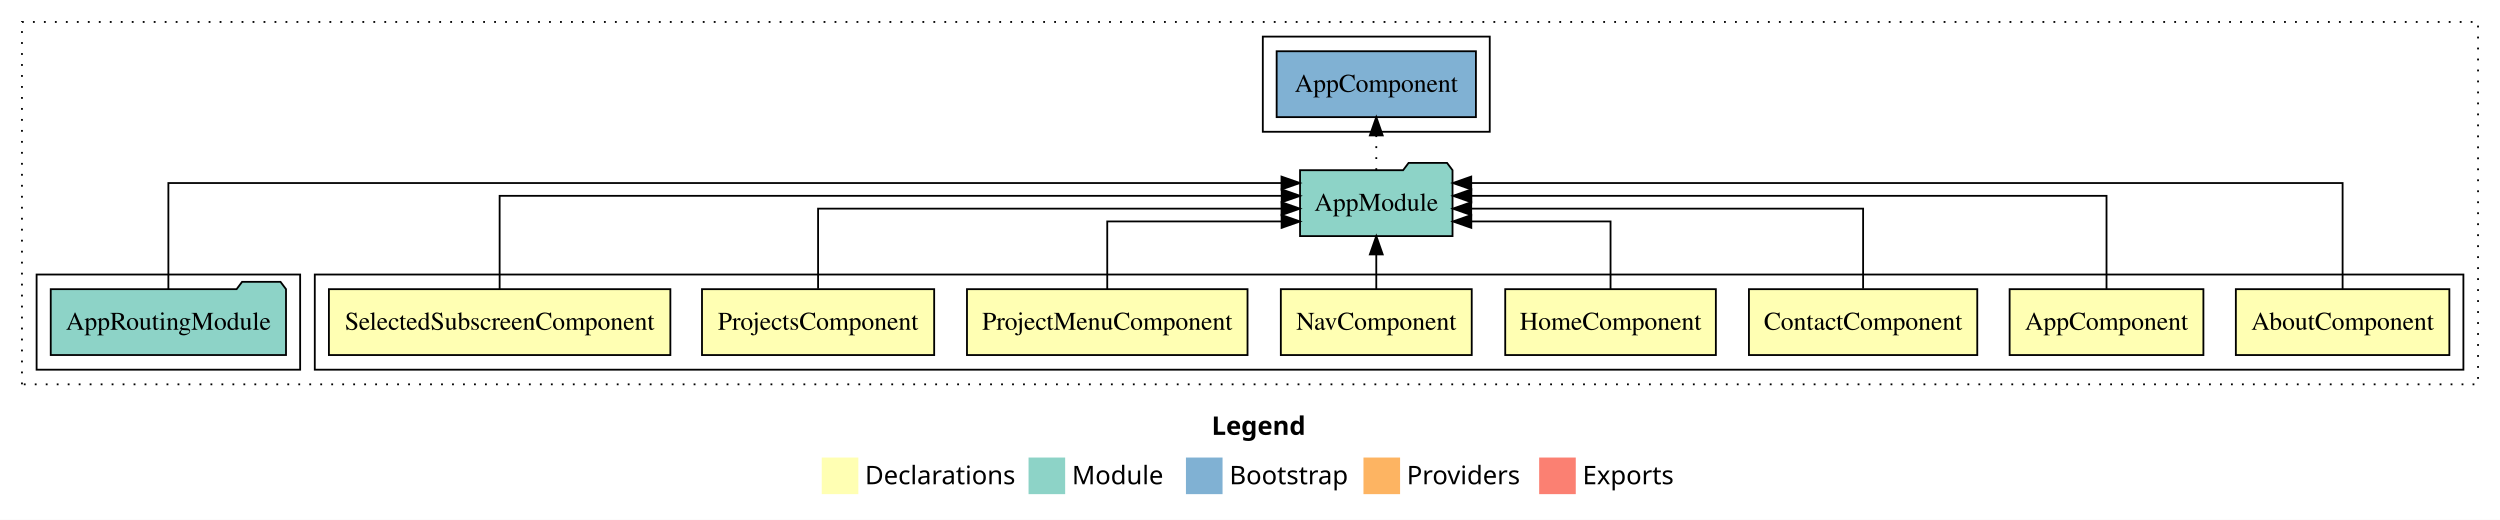
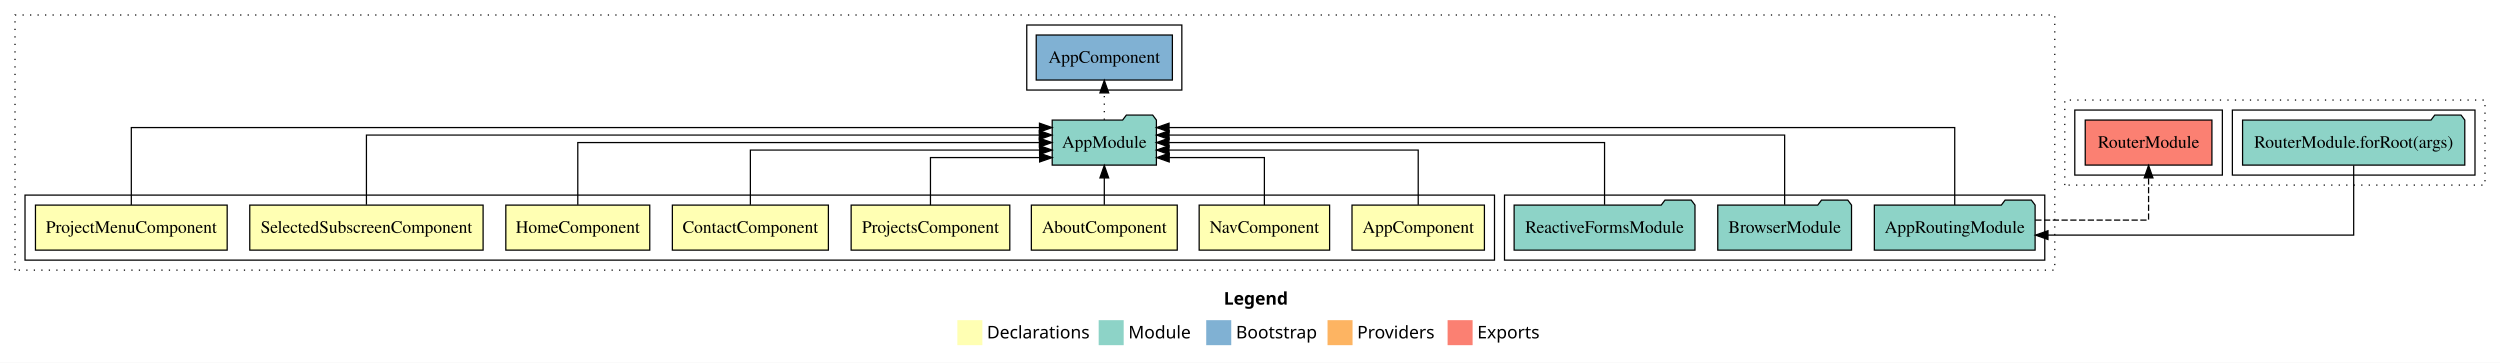
- <svg xmlns="http://www.w3.org/2000/svg" width="1366pt" height="284pt" viewBox="0.00 0.00 1366.00 284.00">
-   <g id="graph0" class="graph" transform="scale(1 1) rotate(0) translate(4 280)">
-     <polygon fill="#ffffff" stroke="transparent" points="-4,4 -4,-280 1362,-280 1362,4 -4,4" />
-     <text text-anchor="start" x="658.009" y="-42.4" font-family="sans-serif" font-weight="bold" font-size="14.00" fill="#000000">Legend</text>
-     <polygon fill="#ffffb3" stroke="transparent" points="445,-10 445,-30 465,-30 465,-10 445,-10" />
-     <text text-anchor="start" x="468.629" y="-15.4" font-family="sans-serif" font-size="14.00" fill="#000000">  Declarations</text>
-     <polygon fill="#8dd3c7" stroke="transparent" points="558,-10 558,-30 578,-30 578,-10 558,-10" />
-     <text text-anchor="start" x="581.725" y="-15.4" font-family="sans-serif" font-size="14.00" fill="#000000">  Module</text>
-     <polygon fill="#80b1d3" stroke="transparent" points="644,-10 644,-30 664,-30 664,-10 644,-10" />
-     <text text-anchor="start" x="667.781" y="-15.4" font-family="sans-serif" font-size="14.00" fill="#000000">  Bootstrap</text>
-     <polygon fill="#fdb462" stroke="transparent" points="741,-10 741,-30 761,-30 761,-10 741,-10" />
-     <text text-anchor="start" x="764.673" y="-15.4" font-family="sans-serif" font-size="14.00" fill="#000000">  Providers</text>
-     <polygon fill="#fb8072" stroke="transparent" points="837,-10 837,-30 857,-30 857,-10 837,-10" />
-     <text text-anchor="start" x="860.726" y="-15.4" font-family="sans-serif" font-size="14.00" fill="#000000">  Exports</text>
+ <svg xmlns="http://www.w3.org/2000/svg" width="1999pt" height="290pt" viewBox="0.00 0.00 1999.00 290.00">
+   <g id="graph0" class="graph" transform="scale(1 1) rotate(0) translate(4 286)">
+     <polygon fill="#ffffff" stroke="transparent" points="-4,4 -4,-286 1995,-286 1995,4 -4,4" />
+     <text text-anchor="start" x="974.509" y="-42.4" font-family="sans-serif" font-weight="bold" font-size="14.00" fill="#000000">Legend</text>
+     <polygon fill="#ffffb3" stroke="transparent" points="761.5,-10 761.5,-30 781.5,-30 781.5,-10 761.5,-10" />
+     <text text-anchor="start" x="785.129" y="-15.4" font-family="sans-serif" font-size="14.00" fill="#000000">  Declarations</text>
+     <polygon fill="#8dd3c7" stroke="transparent" points="874.5,-10 874.5,-30 894.5,-30 894.5,-10 874.5,-10" />
+     <text text-anchor="start" x="898.225" y="-15.4" font-family="sans-serif" font-size="14.00" fill="#000000">  Module</text>
+     <polygon fill="#80b1d3" stroke="transparent" points="960.5,-10 960.5,-30 980.5,-30 980.5,-10 960.5,-10" />
+     <text text-anchor="start" x="984.281" y="-15.4" font-family="sans-serif" font-size="14.00" fill="#000000">  Bootstrap</text>
+     <polygon fill="#fdb462" stroke="transparent" points="1057.5,-10 1057.5,-30 1077.5,-30 1077.5,-10 1057.5,-10" />
+     <text text-anchor="start" x="1081.173" y="-15.4" font-family="sans-serif" font-size="14.00" fill="#000000">  Providers</text>
+     <polygon fill="#fb8072" stroke="transparent" points="1153.5,-10 1153.5,-30 1173.5,-30 1173.5,-10 1153.5,-10" />
+     <text text-anchor="start" x="1177.226" y="-15.4" font-family="sans-serif" font-size="14.00" fill="#000000">  Exports</text>
    <g id="clust1" class="cluster">
-       <polygon fill="none" stroke="#000000" stroke-dasharray="1,5" points="8,-70 8,-268 1350,-268 1350,-70 8,-70" />
+       <polygon fill="none" stroke="#000000" stroke-dasharray="1,5" points="8,-70 8,-274 1639,-274 1639,-70 8,-70" />
    </g>
    <g id="clust2" class="cluster">
-       <polygon fill="none" stroke="#000000" points="168,-78 168,-130 1342,-130 1342,-78 168,-78" />
+       <polygon fill="none" stroke="#000000" points="16,-78 16,-130 1191,-130 1191,-78 16,-78" />
    </g>
    <g id="clust11" class="cluster">
-       <polygon fill="none" stroke="#000000" points="16,-78 16,-130 160,-130 160,-78 16,-78" />
+       <polygon fill="none" stroke="#000000" points="1199,-78 1199,-130 1631,-130 1631,-78 1199,-78" />
    </g>
    <g id="clust13" class="cluster">
-       <polygon fill="none" stroke="#000000" points="686,-208 686,-260 810,-260 810,-208 686,-208" />
+       <polygon fill="none" stroke="#000000" points="817,-214 817,-266 941,-266 941,-214 817,-214" />
+     </g>
+     <g id="clust15" class="cluster">
+       <polygon fill="none" stroke="#000000" stroke-dasharray="1,5" points="1647,-138 1647,-206 1983,-206 1983,-138 1647,-138" />
+     </g>
+     <g id="clust17" class="cluster">
+       <polygon fill="none" stroke="#000000" points="1781,-146 1781,-198 1975,-198 1975,-146 1781,-146" />
+     </g>
+     <g id="clust18" class="cluster">
+       <polygon fill="none" stroke="#000000" points="1655,-146 1655,-198 1773,-198 1773,-146 1655,-146" />
    </g>
    <g id="node1" class="node">
-       <polygon fill="#ffffb3" stroke="#000000" points="1334.33,-122 1217.67,-122 1217.67,-86 1334.33,-86 1334.33,-122" />
-       <text text-anchor="middle" x="1276" y="-99.8" font-family="Times,serif" font-size="14.00" fill="#000000">AboutComponent</text>
+       <polygon fill="#ffffb3" stroke="#000000" points="1182.94,-122 1077.06,-122 1077.06,-86 1182.94,-86 1182.94,-122" />
+       <text text-anchor="middle" x="1130" y="-99.8" font-family="Times,serif" font-size="14.00" fill="#000000">AppComponent</text>
    </g>
    <g id="node9" class="node">
-       <polygon fill="#8dd3c7" stroke="#000000" points="789.657,-187 786.657,-191 765.657,-191 762.657,-187 706.343,-187 706.343,-151 789.657,-151 789.657,-187" />
-       <text text-anchor="middle" x="748" y="-164.8" font-family="Times,serif" font-size="14.00" fill="#000000">AppModule</text>
+       <polygon fill="#8dd3c7" stroke="#000000" points="920.657,-190 917.657,-194 896.657,-194 893.657,-190 837.343,-190 837.343,-154 920.657,-154 920.657,-190" />
+       <text text-anchor="middle" x="879" y="-167.8" font-family="Times,serif" font-size="14.00" fill="#000000">AppModule</text>
    </g>
    <g id="edge1" class="edge">
-       <path fill="none" stroke="#000000" d="M1276,-122.011C1276,-144.485 1276,-180 1276,-180 1276,-180 799.873,-180 799.873,-180" />
-       <polygon fill="#000000" stroke="#000000" points="799.873,-176.5 789.873,-180 799.873,-183.5 799.873,-176.5" />
+       <path fill="none" stroke="#000000" d="M1130,-122.267C1130,-140.555 1130,-166 1130,-166 1130,-166 930.729,-166 930.729,-166" />
+       <polygon fill="#000000" stroke="#000000" points="930.729,-162.5 920.729,-166 930.729,-169.5 930.729,-162.5" />
    </g>
    <g id="node2" class="node">
-       <polygon fill="#ffffb3" stroke="#000000" points="1199.94,-122 1094.06,-122 1094.06,-86 1199.94,-86 1199.94,-122" />
-       <text text-anchor="middle" x="1147" y="-99.8" font-family="Times,serif" font-size="14.00" fill="#000000">AppComponent</text>
+       <polygon fill="#ffffb3" stroke="#000000" points="1059.154,-122 954.846,-122 954.846,-86 1059.154,-86 1059.154,-122" />
+       <text text-anchor="middle" x="1007" y="-99.8" font-family="Times,serif" font-size="14.00" fill="#000000">NavComponent</text>
    </g>
    <g id="edge2" class="edge">
-       <path fill="none" stroke="#000000" d="M1147,-122.129C1147,-142.572 1147,-173 1147,-173 1147,-173 799.946,-173 799.946,-173" />
-       <polygon fill="#000000" stroke="#000000" points="799.946,-169.5 789.946,-173 799.946,-176.5 799.946,-169.5" />
+       <path fill="none" stroke="#000000" d="M1007,-122.027C1007,-138.398 1007,-160 1007,-160 1007,-160 930.912,-160 930.912,-160" />
+       <polygon fill="#000000" stroke="#000000" points="930.912,-156.5 920.912,-160 930.912,-163.5 930.912,-156.5" />
    </g>
    <g id="node3" class="node">
-       <polygon fill="#ffffb3" stroke="#000000" points="1076.38,-122 951.62,-122 951.62,-86 1076.38,-86 1076.38,-122" />
-       <text text-anchor="middle" x="1014" y="-99.8" font-family="Times,serif" font-size="14.00" fill="#000000">ContactComponent</text>
+       <polygon fill="#ffffb3" stroke="#000000" points="937.33,-122 820.67,-122 820.67,-86 937.33,-86 937.33,-122" />
+       <text text-anchor="middle" x="879" y="-99.8" font-family="Times,serif" font-size="14.00" fill="#000000">AboutComponent</text>
    </g>
    <g id="edge3" class="edge">
-       <path fill="none" stroke="#000000" d="M1014,-122.267C1014,-140.555 1014,-166 1014,-166 1014,-166 799.855,-166 799.855,-166" />
-       <polygon fill="#000000" stroke="#000000" points="799.855,-162.5 789.855,-166 799.855,-169.5 799.855,-162.5" />
+       <path fill="none" stroke="#000000" d="M879,-122.223C879,-122.223 879,-143.727 879,-143.727" />
+       <polygon fill="#000000" stroke="#000000" points="875.5,-143.727 879,-153.727 882.5,-143.727 875.5,-143.727" />
    </g>
    <g id="node4" class="node">
-       <polygon fill="#ffffb3" stroke="#000000" points="933.545,-122 818.455,-122 818.455,-86 933.545,-86 933.545,-122" />
-       <text text-anchor="middle" x="876" y="-99.8" font-family="Times,serif" font-size="14.00" fill="#000000">HomeComponent</text>
+       <polygon fill="#ffffb3" stroke="#000000" points="803.431,-122 676.569,-122 676.569,-86 803.431,-86 803.431,-122" />
+       <text text-anchor="middle" x="740" y="-99.8" font-family="Times,serif" font-size="14.00" fill="#000000">ProjectsComponent</text>
    </g>
    <g id="edge4" class="edge">
-       <path fill="none" stroke="#000000" d="M876,-122.009C876,-138.049 876,-159 876,-159 876,-159 799.912,-159 799.912,-159" />
-       <polygon fill="#000000" stroke="#000000" points="799.912,-155.5 789.912,-159 799.912,-162.5 799.912,-155.5" />
+       <path fill="none" stroke="#000000" d="M740,-122.027C740,-138.398 740,-160 740,-160 740,-160 827.295,-160 827.295,-160" />
+       <polygon fill="#000000" stroke="#000000" points="827.295,-163.5 837.295,-160 827.295,-156.5 827.295,-163.5" />
    </g>
    <g id="node5" class="node">
-       <polygon fill="#ffffb3" stroke="#000000" points="800.154,-122 695.846,-122 695.846,-86 800.154,-86 800.154,-122" />
-       <text text-anchor="middle" x="748" y="-99.8" font-family="Times,serif" font-size="14.00" fill="#000000">NavComponent</text>
+       <polygon fill="#ffffb3" stroke="#000000" points="658.38,-122 533.62,-122 533.62,-86 658.38,-86 658.38,-122" />
+       <text text-anchor="middle" x="596" y="-99.8" font-family="Times,serif" font-size="14.00" fill="#000000">ContactComponent</text>
    </g>
    <g id="edge5" class="edge">
-       <path fill="none" stroke="#000000" d="M748,-122.106C748,-122.106 748,-140.991 748,-140.991" />
-       <polygon fill="#000000" stroke="#000000" points="744.5,-140.991 748,-150.991 751.5,-140.991 744.5,-140.991" />
+       <path fill="none" stroke="#000000" d="M596,-122.267C596,-140.555 596,-166 596,-166 596,-166 827.242,-166 827.242,-166" />
+       <polygon fill="#000000" stroke="#000000" points="827.242,-169.5 837.242,-166 827.242,-162.5 827.242,-169.5" />
    </g>
    <g id="node6" class="node">
-       <polygon fill="#ffffb3" stroke="#000000" points="677.646,-122 524.354,-122 524.354,-86 677.646,-86 677.646,-122" />
-       <text text-anchor="middle" x="601" y="-99.8" font-family="Times,serif" font-size="14.00" fill="#000000">ProjectMenuComponent</text>
+       <polygon fill="#ffffb3" stroke="#000000" points="515.545,-122 400.455,-122 400.455,-86 515.545,-86 515.545,-122" />
+       <text text-anchor="middle" x="458" y="-99.8" font-family="Times,serif" font-size="14.00" fill="#000000">HomeComponent</text>
    </g>
    <g id="edge6" class="edge">
-       <path fill="none" stroke="#000000" d="M601,-122.009C601,-138.049 601,-159 601,-159 601,-159 696.269,-159 696.269,-159" />
-       <polygon fill="#000000" stroke="#000000" points="696.269,-162.5 706.269,-159 696.269,-155.5 696.269,-162.5" />
+       <path fill="none" stroke="#000000" d="M458,-122.223C458,-142.365 458,-172 458,-172 458,-172 827.094,-172 827.094,-172" />
+       <polygon fill="#000000" stroke="#000000" points="827.094,-175.5 837.094,-172 827.094,-168.5 827.094,-175.5" />
    </g>
    <g id="node7" class="node">
-       <polygon fill="#ffffb3" stroke="#000000" points="506.431,-122 379.569,-122 379.569,-86 506.431,-86 506.431,-122" />
-       <text text-anchor="middle" x="443" y="-99.8" font-family="Times,serif" font-size="14.00" fill="#000000">ProjectsComponent</text>
+       <polygon fill="#ffffb3" stroke="#000000" points="382.286,-122 195.714,-122 195.714,-86 382.286,-86 382.286,-122" />
+       <text text-anchor="middle" x="289" y="-99.8" font-family="Times,serif" font-size="14.00" fill="#000000">SelectedSubscreenComponent</text>
    </g>
    <g id="edge7" class="edge">
-       <path fill="none" stroke="#000000" d="M443,-122.267C443,-140.555 443,-166 443,-166 443,-166 696.231,-166 696.231,-166" />
-       <polygon fill="#000000" stroke="#000000" points="696.231,-169.5 706.231,-166 696.231,-162.5 696.231,-169.5" />
+       <path fill="none" stroke="#000000" d="M289,-122.292C289,-144.206 289,-178 289,-178 289,-178 827.042,-178 827.042,-178" />
+       <polygon fill="#000000" stroke="#000000" points="827.042,-181.5 837.042,-178 827.042,-174.5 827.042,-181.5" />
    </g>
    <g id="node8" class="node">
-       <polygon fill="#ffffb3" stroke="#000000" points="362.286,-122 175.714,-122 175.714,-86 362.286,-86 362.286,-122" />
-       <text text-anchor="middle" x="269" y="-99.8" font-family="Times,serif" font-size="14.00" fill="#000000">SelectedSubscreenComponent</text>
+       <polygon fill="#ffffb3" stroke="#000000" points="177.646,-122 24.354,-122 24.354,-86 177.646,-86 177.646,-122" />
+       <text text-anchor="middle" x="101" y="-99.8" font-family="Times,serif" font-size="14.00" fill="#000000">ProjectMenuComponent</text>
    </g>
    <g id="edge8" class="edge">
-       <path fill="none" stroke="#000000" d="M269,-122.129C269,-142.572 269,-173 269,-173 269,-173 696.33,-173 696.33,-173" />
-       <polygon fill="#000000" stroke="#000000" points="696.33,-176.5 706.33,-173 696.33,-169.5 696.33,-176.5" />
+       <path fill="none" stroke="#000000" d="M101,-122.153C101,-145.757 101,-184 101,-184 101,-184 827.171,-184 827.171,-184" />
+       <polygon fill="#000000" stroke="#000000" points="827.171,-187.5 837.171,-184 827.171,-180.5 827.171,-187.5" />
+     </g>
+     <g id="node13" class="node">
+       <polygon fill="#80b1d3" stroke="#000000" points="933.439,-258 824.561,-258 824.561,-222 933.439,-222 933.439,-258" />
+       <text text-anchor="middle" x="879" y="-235.8" font-family="Times,serif" font-size="14.00" fill="#000000">AppComponent </text>
+     </g>
+     <g id="edge12" class="edge">
+       <path fill="none" stroke="#000000" stroke-dasharray="1,5" d="M879,-190.223C879,-190.223 879,-211.727 879,-211.727" />
+       <polygon fill="#000000" stroke="#000000" points="875.5,-211.727 879,-221.727 882.5,-211.727 875.5,-211.727" />
+     </g>
+     <g id="node10" class="node">
+       <polygon fill="#8dd3c7" stroke="#000000" points="1476.473,-122 1473.473,-126 1452.473,-126 1449.473,-122 1369.527,-122 1369.527,-86 1476.473,-86 1476.473,-122" />
+       <text text-anchor="middle" x="1423" y="-99.8" font-family="Times,serif" font-size="14.00" fill="#000000">BrowserModule</text>
+     </g>
+     <g id="edge9" class="edge">
+       <path fill="none" stroke="#000000" d="M1423,-122.292C1423,-144.206 1423,-178 1423,-178 1423,-178 930.784,-178 930.784,-178" />
+       <polygon fill="#000000" stroke="#000000" points="930.784,-174.5 920.784,-178 930.783,-181.5 930.784,-174.5" />
    </g>
    <g id="node11" class="node">
-       <polygon fill="#80b1d3" stroke="#000000" points="802.439,-252 693.561,-252 693.561,-216 802.439,-216 802.439,-252" />
-       <text text-anchor="middle" x="748" y="-229.8" font-family="Times,serif" font-size="14.00" fill="#000000">AppComponent </text>
+       <polygon fill="#8dd3c7" stroke="#000000" points="1623.274,-122 1620.274,-126 1599.274,-126 1596.274,-122 1494.726,-122 1494.726,-86 1623.274,-86 1623.274,-122" />
+       <text text-anchor="middle" x="1559" y="-99.8" font-family="Times,serif" font-size="14.00" fill="#000000">AppRoutingModule</text>
    </g>
    <g id="edge10" class="edge">
-       <path fill="none" stroke="#000000" stroke-dasharray="1,5" d="M748,-187.106C748,-187.106 748,-205.991 748,-205.991" />
-       <polygon fill="#000000" stroke="#000000" points="744.5,-205.991 748,-215.991 751.5,-205.991 744.5,-205.991" />
+       <path fill="none" stroke="#000000" d="M1559,-122.153C1559,-145.757 1559,-184 1559,-184 1559,-184 930.768,-184 930.768,-184" />
+       <polygon fill="#000000" stroke="#000000" points="930.768,-180.5 920.768,-184 930.768,-187.5 930.768,-180.5" />
    </g>
-     <g id="node10" class="node">
-       <polygon fill="#8dd3c7" stroke="#000000" points="152.274,-122 149.274,-126 128.274,-126 125.274,-122 23.726,-122 23.726,-86 152.274,-86 152.274,-122" />
-       <text text-anchor="middle" x="88" y="-99.8" font-family="Times,serif" font-size="14.00" fill="#000000">AppRoutingModule</text>
+     <g id="node15" class="node">
+       <polygon fill="#fb8072" stroke="#000000" points="1764.652,-190 1663.348,-190 1663.348,-154 1764.652,-154 1764.652,-190" />
+       <text text-anchor="middle" x="1714" y="-167.8" font-family="Times,serif" font-size="14.00" fill="#000000">RouterModule </text>
    </g>
-     <g id="edge9" class="edge">
-       <path fill="none" stroke="#000000" d="M88,-122.011C88,-144.485 88,-180 88,-180 88,-180 696.213,-180 696.213,-180" />
-       <polygon fill="#000000" stroke="#000000" points="696.213,-183.5 706.213,-180 696.213,-176.5 696.213,-183.5" />
+     <g id="edge14" class="edge">
+       <path fill="none" stroke="#000000" stroke-dasharray="5,2" d="M1623.387,-110C1665.973,-110 1714,-110 1714,-110 1714,-110 1714,-143.733 1714,-143.733" />
+       <polygon fill="#000000" stroke="#000000" points="1710.5,-143.733 1714,-153.733 1717.5,-143.733 1710.5,-143.733" />
+     </g>
+     <g id="node12" class="node">
+       <polygon fill="#8dd3c7" stroke="#000000" points="1351.305,-122 1348.305,-126 1327.305,-126 1324.305,-122 1206.695,-122 1206.695,-86 1351.305,-86 1351.305,-122" />
+       <text text-anchor="middle" x="1279" y="-99.8" font-family="Times,serif" font-size="14.00" fill="#000000">ReactiveFormsModule</text>
+     </g>
+     <g id="edge11" class="edge">
+       <path fill="none" stroke="#000000" d="M1279,-122.223C1279,-142.365 1279,-172 1279,-172 1279,-172 930.675,-172 930.675,-172" />
+       <polygon fill="#000000" stroke="#000000" points="930.675,-168.5 920.675,-172 930.675,-175.5 930.675,-168.5" />
+     </g>
+     <g id="node14" class="node">
+       <polygon fill="#8dd3c7" stroke="#000000" points="1966.842,-190 1963.842,-194 1942.842,-194 1939.842,-190 1789.158,-190 1789.158,-154 1966.842,-154 1966.842,-190" />
+       <text text-anchor="middle" x="1878" y="-167.8" font-family="Times,serif" font-size="14.00" fill="#000000">RouterModule.forRoot(args)</text>
+     </g>
+     <g id="edge13" class="edge">
+       <path fill="none" stroke="#000000" d="M1878,-153.708C1878,-131.794 1878,-98 1878,-98 1878,-98 1633.554,-98 1633.554,-98" />
+       <polygon fill="#000000" stroke="#000000" points="1633.554,-94.5 1623.554,-98 1633.554,-101.5 1633.554,-94.5" />
    </g>
  </g>
</svg>
